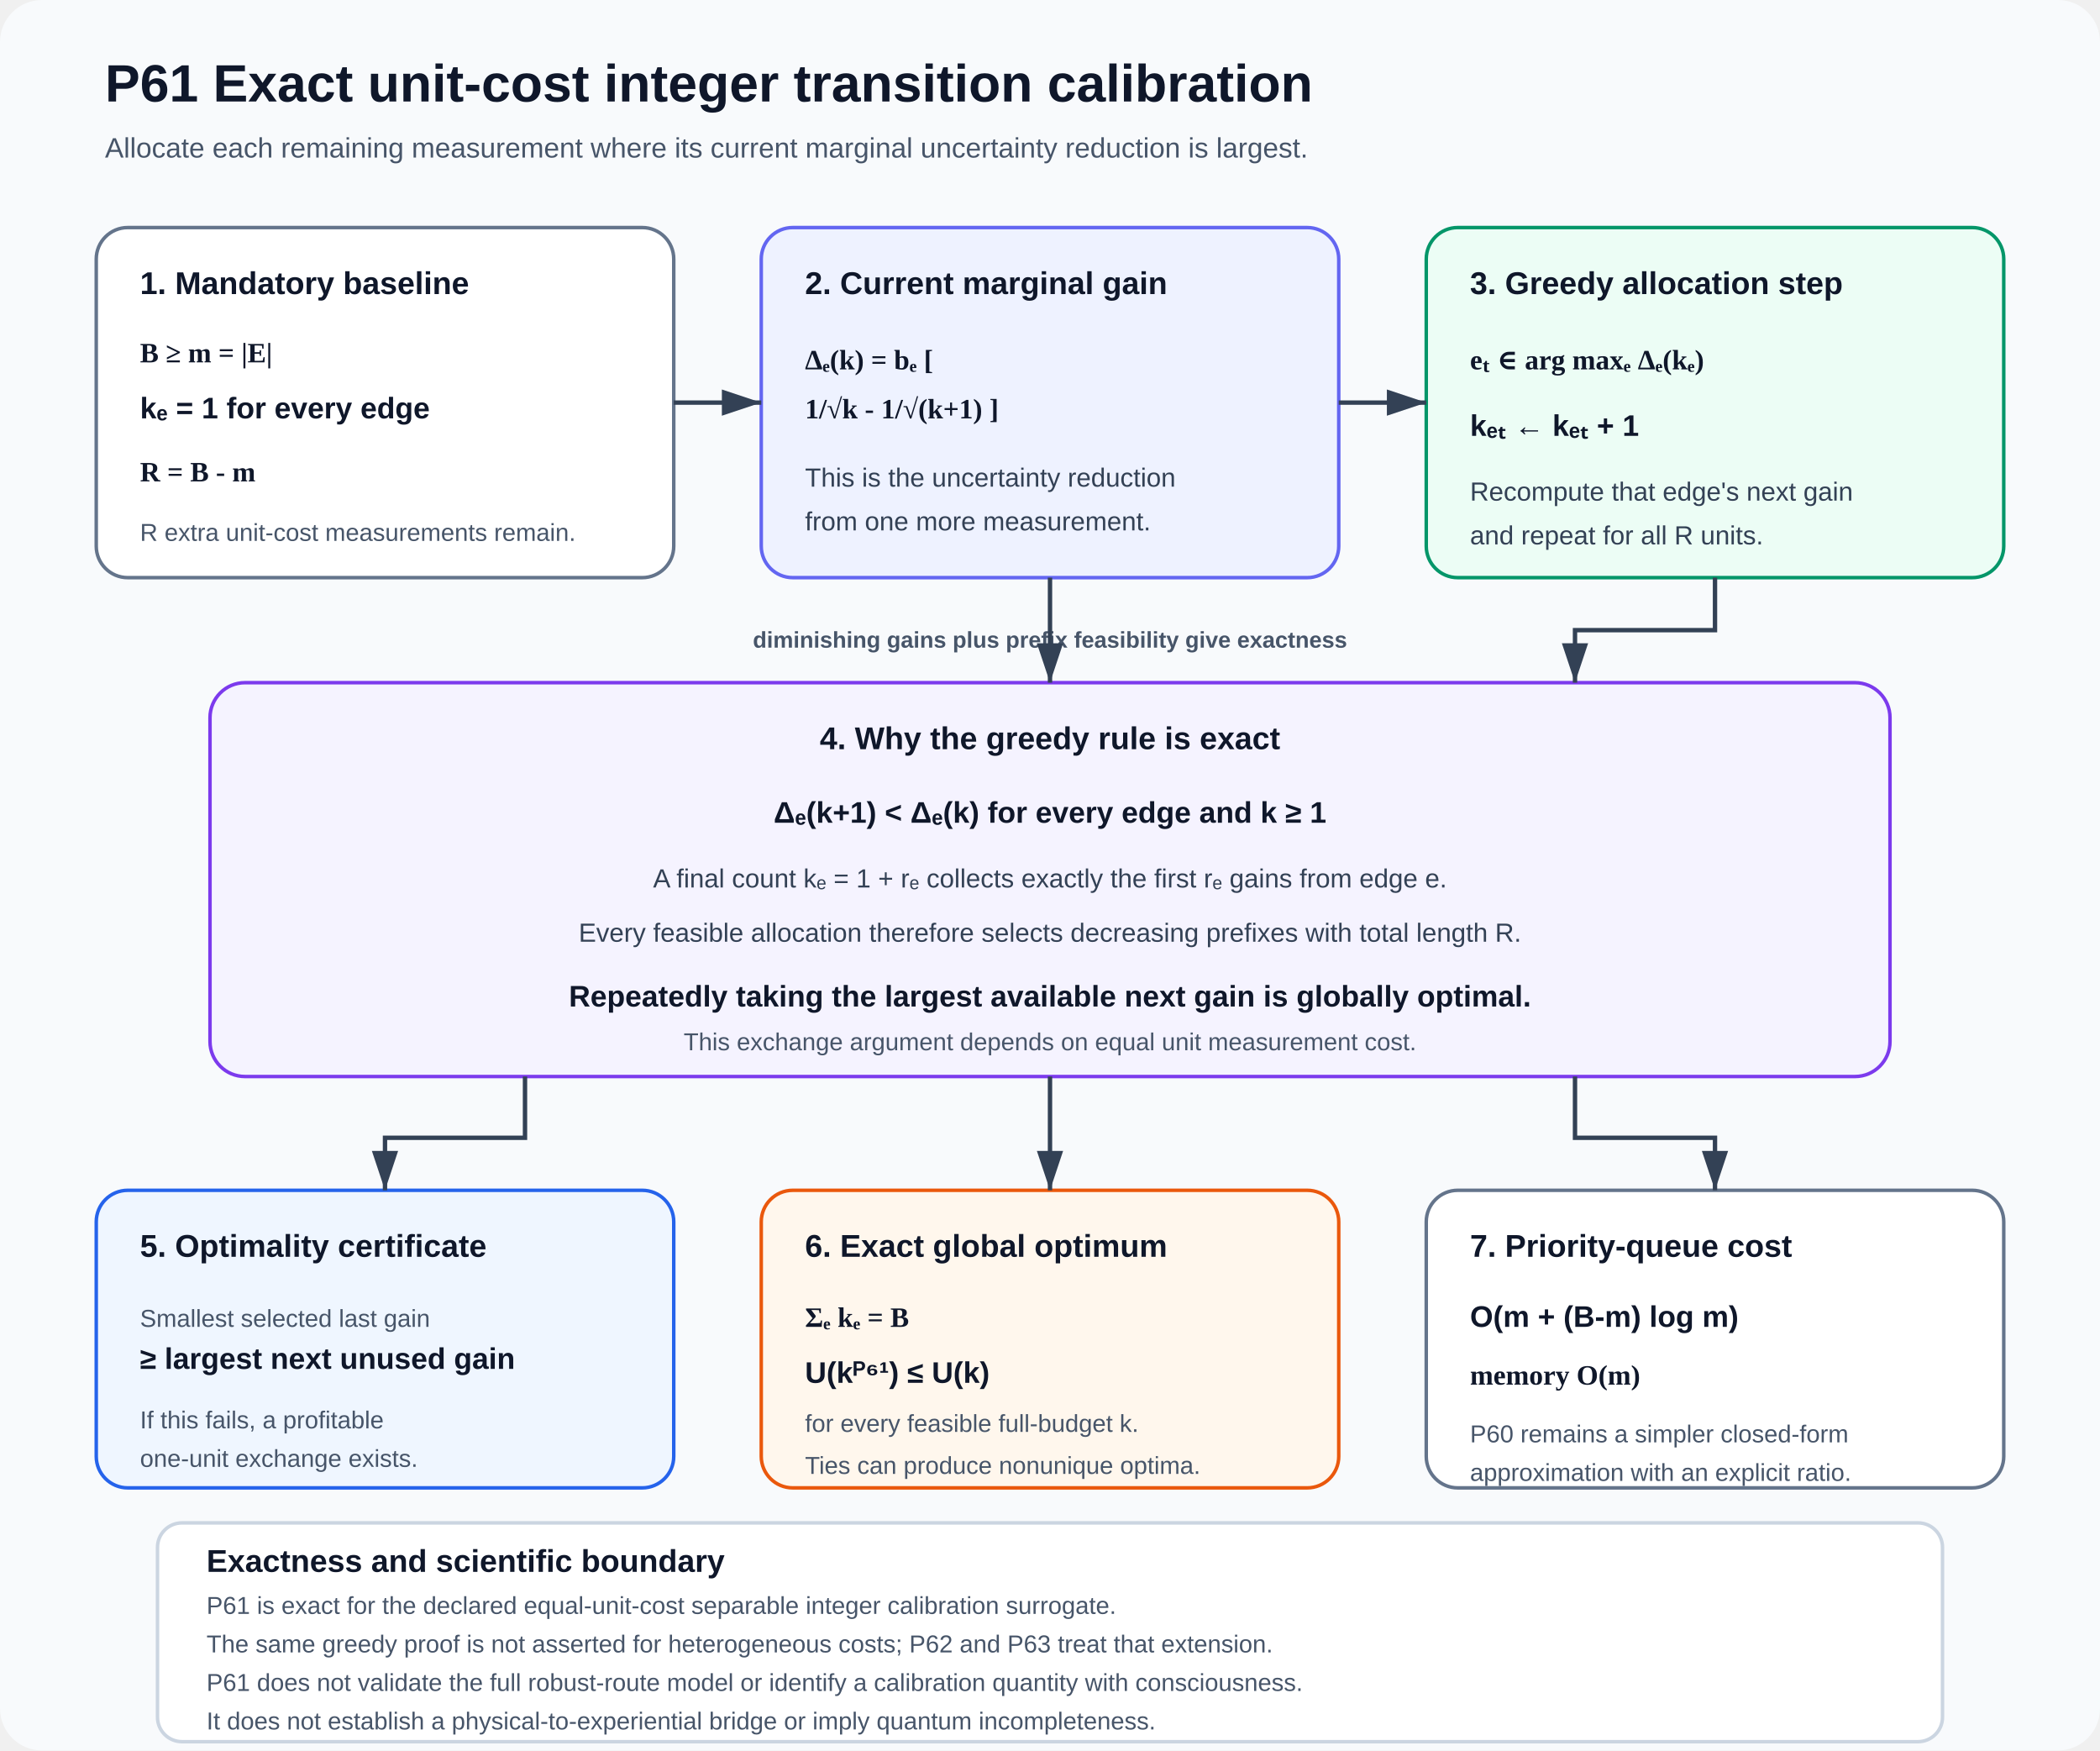
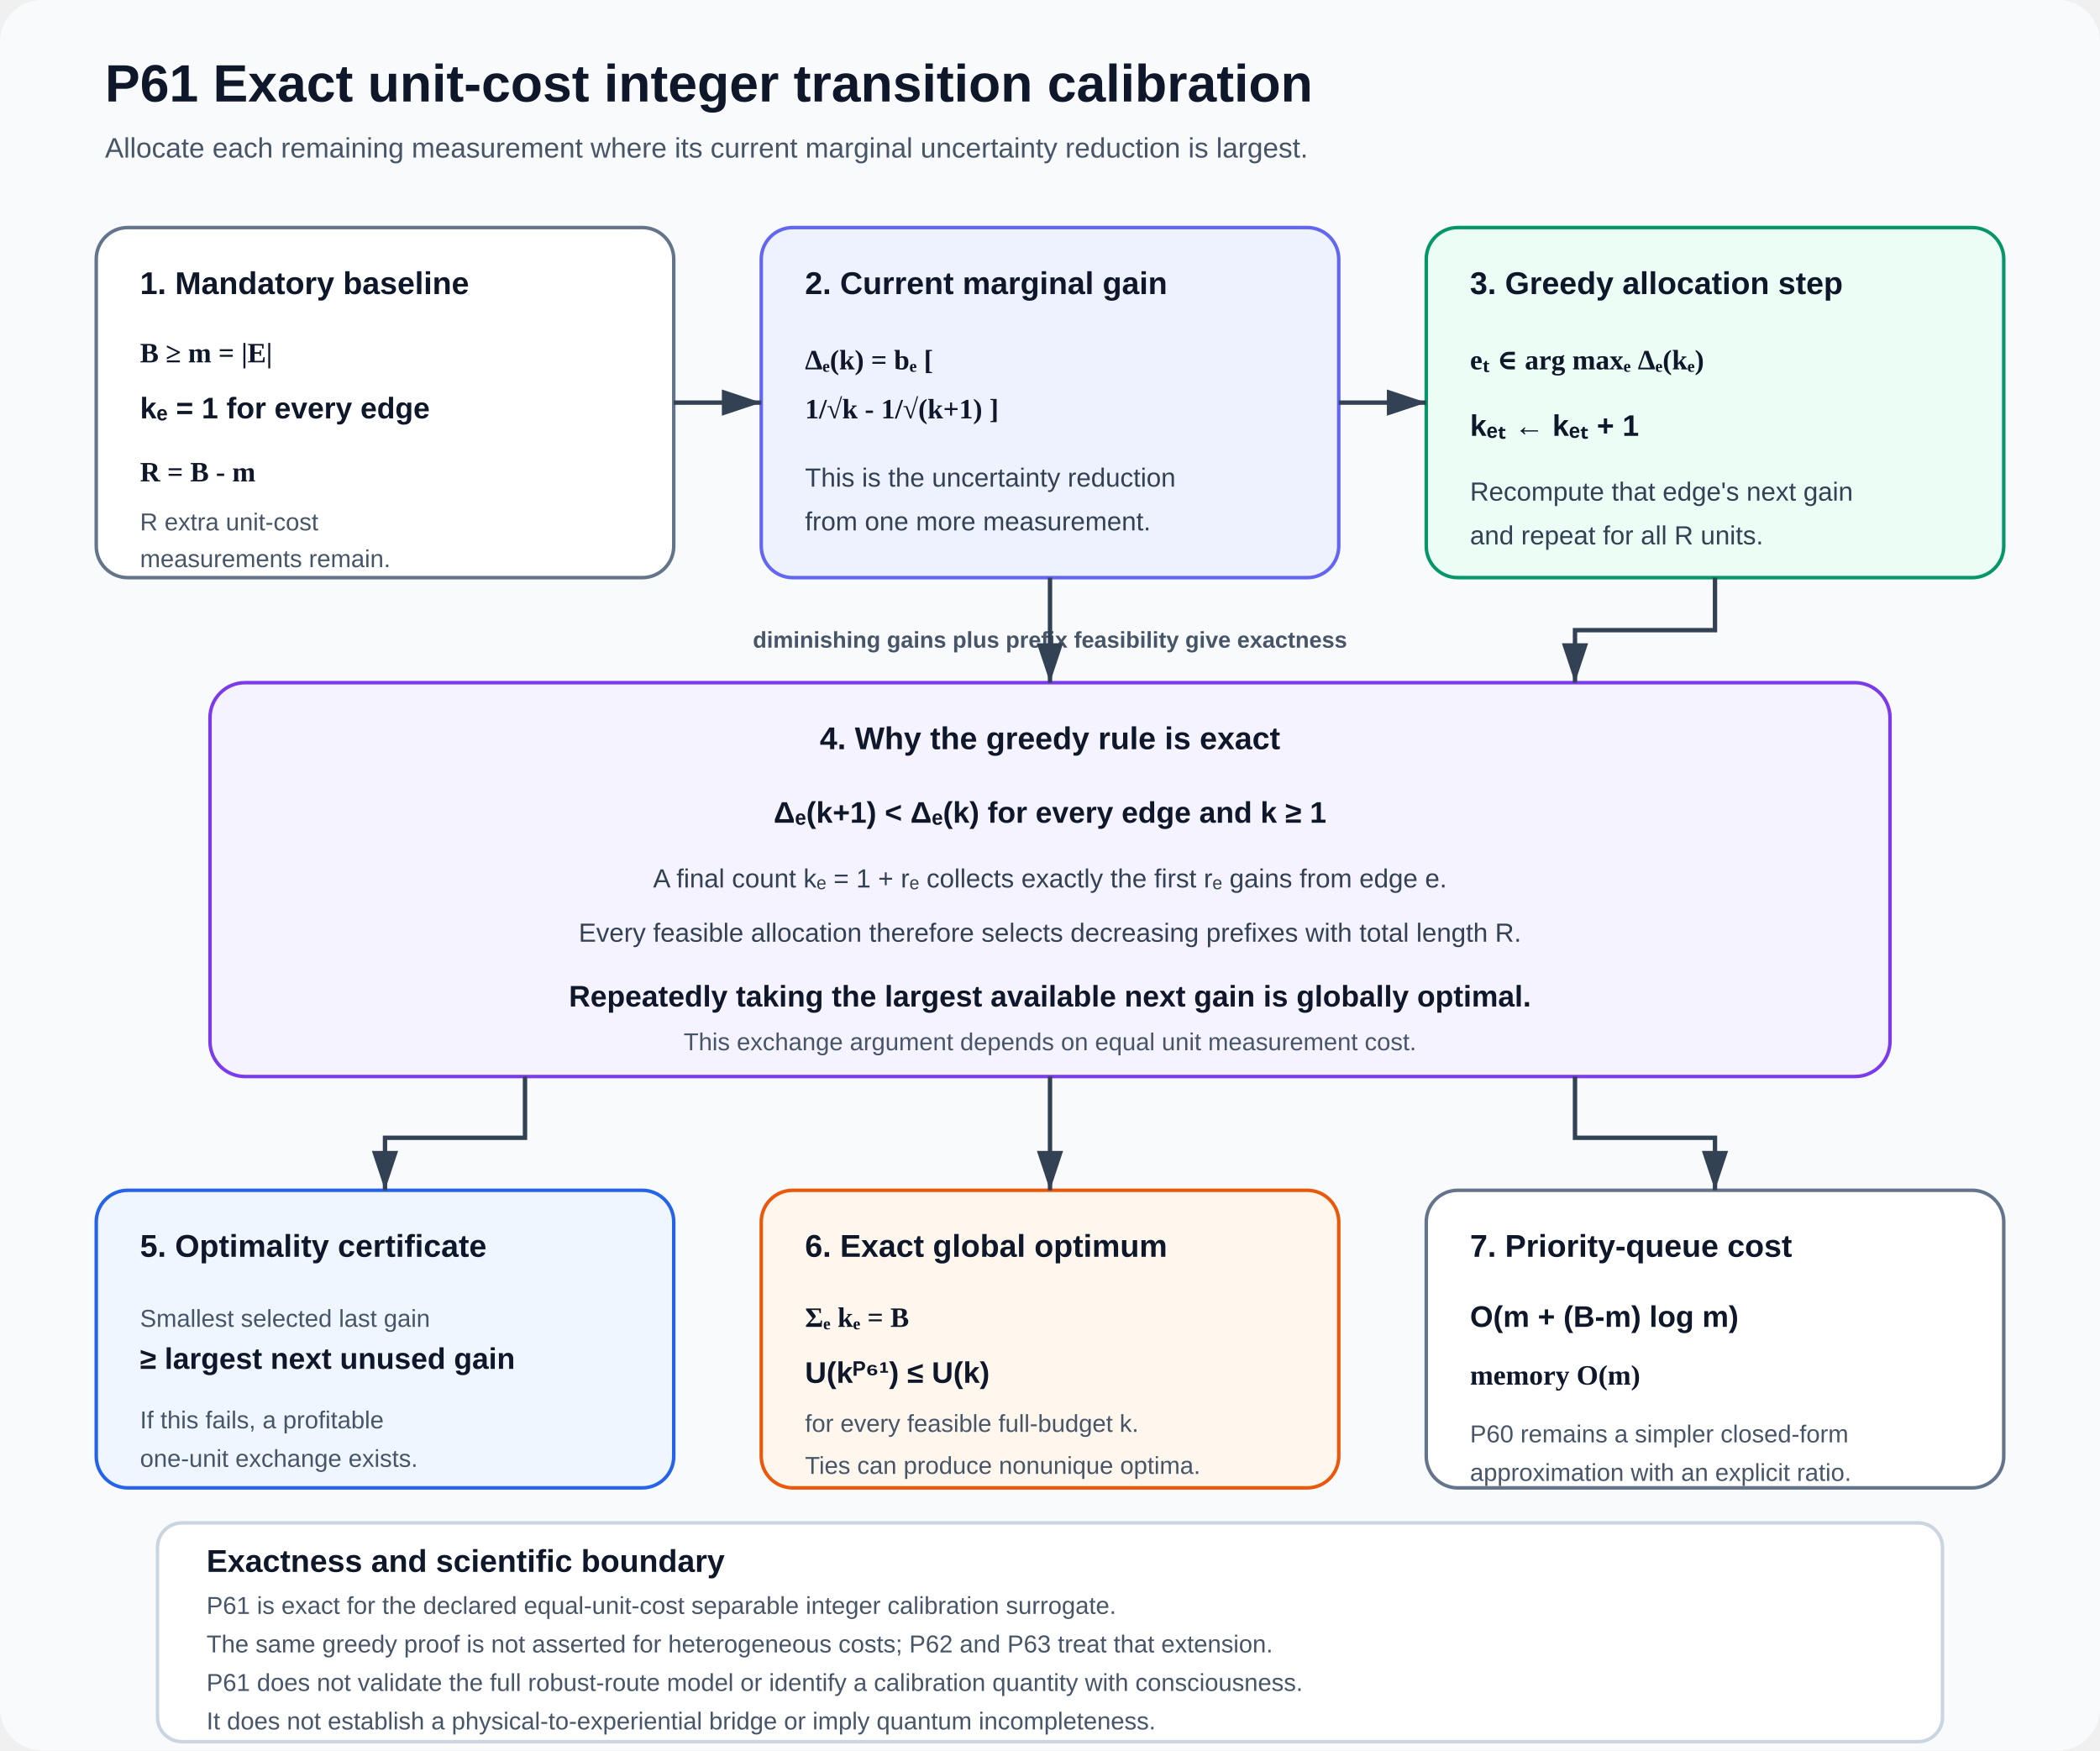
<svg xmlns="http://www.w3.org/2000/svg" width="1200" height="1000" viewBox="0 0 1200 1000" role="img" aria-labelledby="title desc">
  <defs>
    <marker id="arrow" markerWidth="10" markerHeight="10" refX="9" refY="3" orient="auto" markerUnits="strokeWidth">
      <path d="M0,0 L0,6 L9,3 z" fill="#334155" />
    </marker>
    <style>
      .title{font:700 30px Arial,sans-serif;fill:#0f172a}
      .subtitle{font:400 16px Arial,sans-serif;fill:#475569}
      .head{font:700 18px Arial,sans-serif;fill:#0f172a}
      .copy{font:400 15px Arial,sans-serif;fill:#334155}
      .small{font:400 14px Arial,sans-serif;fill:#475569}
      .eq{font:600 16px Georgia,'Times New Roman',serif;fill:#0f172a}
      .strong{font:700 17px Arial,sans-serif;fill:#0f172a}
      .route{font:700 13px Arial,sans-serif;fill:#475569}
      .arrow{stroke:#334155;stroke-width:2.5;fill:none;marker-end:url(#arrow)}
    </style>
  </defs>
  <rect width="1200" height="1000" rx="24" fill="#f8fafc" />
  <text x="60" y="58" class="title">P61  Exact unit-cost integer transition calibration</text>
  <text x="60" y="90" class="subtitle">Allocate each remaining measurement where its current marginal uncertainty reduction is largest.</text>
  <g id="block-baseline" data-x="55" data-y="130" data-w="330" data-h="200">
    <rect x="55" y="130" width="330" height="200" rx="18" fill="#ffffff" stroke="#64748b" stroke-width="2" />
    <text x="80" y="168" class="head">1. Mandatory baseline</text>
    <text x="80" y="207" class="eq">B ≥ m = |E|</text>
    <text x="80" y="239" class="strong">kₑ = 1 for every edge</text>
    <text x="80" y="275" class="eq">R = B - m</text>
-     <text x="80" y="309" class="small">R extra unit-cost measurements remain.</text>
+     <text x="80" y="303" class="small">R extra unit-cost</text>
+     <text x="80" y="324" class="small">measurements remain.</text>
  </g>
  <g id="block-gain" data-x="435" data-y="130" data-w="330" data-h="200">
    <rect x="435" y="130" width="330" height="200" rx="18" fill="#eef2ff" stroke="#6366f1" stroke-width="2" />
    <text x="460" y="168" class="head">2. Current marginal gain</text>
    <text x="460" y="211" class="eq">Δₑ(k) = bₑ [</text>
    <text x="460" y="239" class="eq">1/√k - 1/√(k+1) ]</text>
    <text x="460" y="278" class="copy">This is the uncertainty reduction</text>
    <text x="460" y="303" class="copy">from one more measurement.</text>
  </g>
  <g id="block-greedy" data-x="815" data-y="130" data-w="330" data-h="200">
    <rect x="815" y="130" width="330" height="200" rx="18" fill="#ecfdf5" stroke="#059669" stroke-width="2" />
    <text x="840" y="168" class="head">3. Greedy allocation step</text>
    <text x="840" y="211" class="eq">eₜ ∈ arg maxₑ Δₑ(kₑ)</text>
    <text x="840" y="249" class="strong">kₑₜ ← kₑₜ + 1</text>
    <text x="840" y="286" class="copy">Recompute that edge's next gain</text>
    <text x="840" y="311" class="copy">and repeat for all R units.</text>
  </g>
  <path id="arrow-1" class="arrow" d="M385 230 H435" data-source="block-baseline" data-target="block-gain" />
  <path id="arrow-2" class="arrow" d="M765 230 H815" data-source="block-gain" data-target="block-greedy" />
  <text x="600" y="370" class="route" text-anchor="middle">diminishing gains plus prefix feasibility give exactness</text>
  <g id="block-exactness" data-x="120" data-y="390" data-w="960" data-h="225">
    <rect x="120" y="390" width="960" height="225" rx="20" fill="#f5f3ff" stroke="#7c3aed" stroke-width="2" />
    <text x="600" y="428" text-anchor="middle" class="head">4. Why the greedy rule is exact</text>
    <text x="600" y="470" text-anchor="middle" class="strong">Δₑ(k+1) &lt; Δₑ(k) for every edge and k ≥ 1</text>
    <text x="600" y="507" text-anchor="middle" class="copy">A final count kₑ = 1 + rₑ collects exactly the first rₑ gains from edge e.</text>
    <text x="600" y="538" text-anchor="middle" class="copy">Every feasible allocation therefore selects decreasing prefixes with total length R.</text>
    <text x="600" y="575" text-anchor="middle" class="strong">Repeatedly taking the largest available next gain is globally optimal.</text>
    <text x="600" y="600" text-anchor="middle" class="small">This exchange argument depends on equal unit measurement cost.</text>
  </g>
  <path id="arrow-3" class="arrow" d="M600 330 V390" data-source="block-gain" data-target="block-exactness" />
  <path id="arrow-4" class="arrow" d="M980 330 V360 H900 V390" data-source="block-greedy" data-target="block-exactness" />
  <g id="block-certificate" data-x="55" data-y="680" data-w="330" data-h="170">
    <rect x="55" y="680" width="330" height="170" rx="18" fill="#eff6ff" stroke="#2563eb" stroke-width="2" />
    <text x="80" y="718" class="head">5. Optimality certificate</text>
    <text x="80" y="758" class="small">Smallest selected last gain</text>
    <text x="80" y="782" class="strong">≥ largest next unused gain</text>
    <text x="80" y="816" class="small">If this fails, a profitable</text>
    <text x="80" y="838" class="small">one-unit exchange exists.</text>
  </g>
  <g id="block-global" data-x="435" data-y="680" data-w="330" data-h="170">
    <rect x="435" y="680" width="330" height="170" rx="18" fill="#fff7ed" stroke="#ea580c" stroke-width="2" />
    <text x="460" y="718" class="head">6. Exact global optimum</text>
    <text x="460" y="758" class="eq">Σₑ kₑ = B</text>
    <text x="460" y="790" class="strong">U(kᴾ⁶¹) ≤ U(k)</text>
    <text x="460" y="818" class="small">for every feasible full-budget k.</text>
    <text x="460" y="842" class="small">Ties can produce nonunique optima.</text>
  </g>
  <g id="block-complexity" data-x="815" data-y="680" data-w="330" data-h="170">
    <rect x="815" y="680" width="330" height="170" rx="18" fill="#ffffff" stroke="#64748b" stroke-width="2" />
    <text x="840" y="718" class="head">7. Priority-queue cost</text>
    <text x="840" y="758" class="strong">O(m + (B-m) log m)</text>
    <text x="840" y="791" class="eq">memory O(m)</text>
    <text x="840" y="824" class="small">P60 remains a simpler closed-form</text>
    <text x="840" y="846" class="small">approximation with an explicit ratio.</text>
  </g>
  <path id="arrow-5" class="arrow" d="M300 615 V650 H220 V680" data-source="block-exactness" data-target="block-certificate" />
  <path id="arrow-6" class="arrow" d="M600 615 V680" data-source="block-exactness" data-target="block-global" />
  <path id="arrow-7" class="arrow" d="M900 615 V650 H980 V680" data-source="block-exactness" data-target="block-complexity" />
  <g id="block-boundary" data-x="90" data-y="870" data-w="1020" data-h="125">
    <rect x="90" y="870" width="1020" height="125" rx="14" fill="#ffffff" stroke="#cbd5e1" stroke-width="2" />
    <text x="118" y="898" class="head">Exactness and scientific boundary</text>
    <text x="118" y="922" class="small">P61 is exact for the declared equal-unit-cost separable integer calibration surrogate.</text>
    <text x="118" y="944" class="small">The same greedy proof is not asserted for heterogeneous costs; P62 and P63 treat that extension.</text>
    <text x="118" y="966" class="small">P61 does not validate the full robust-route model or identify a calibration quantity with consciousness.</text>
    <text x="118" y="988" class="small">It does not establish a physical-to-experiential bridge or imply quantum incompleteness.</text>
  </g>
</svg>
